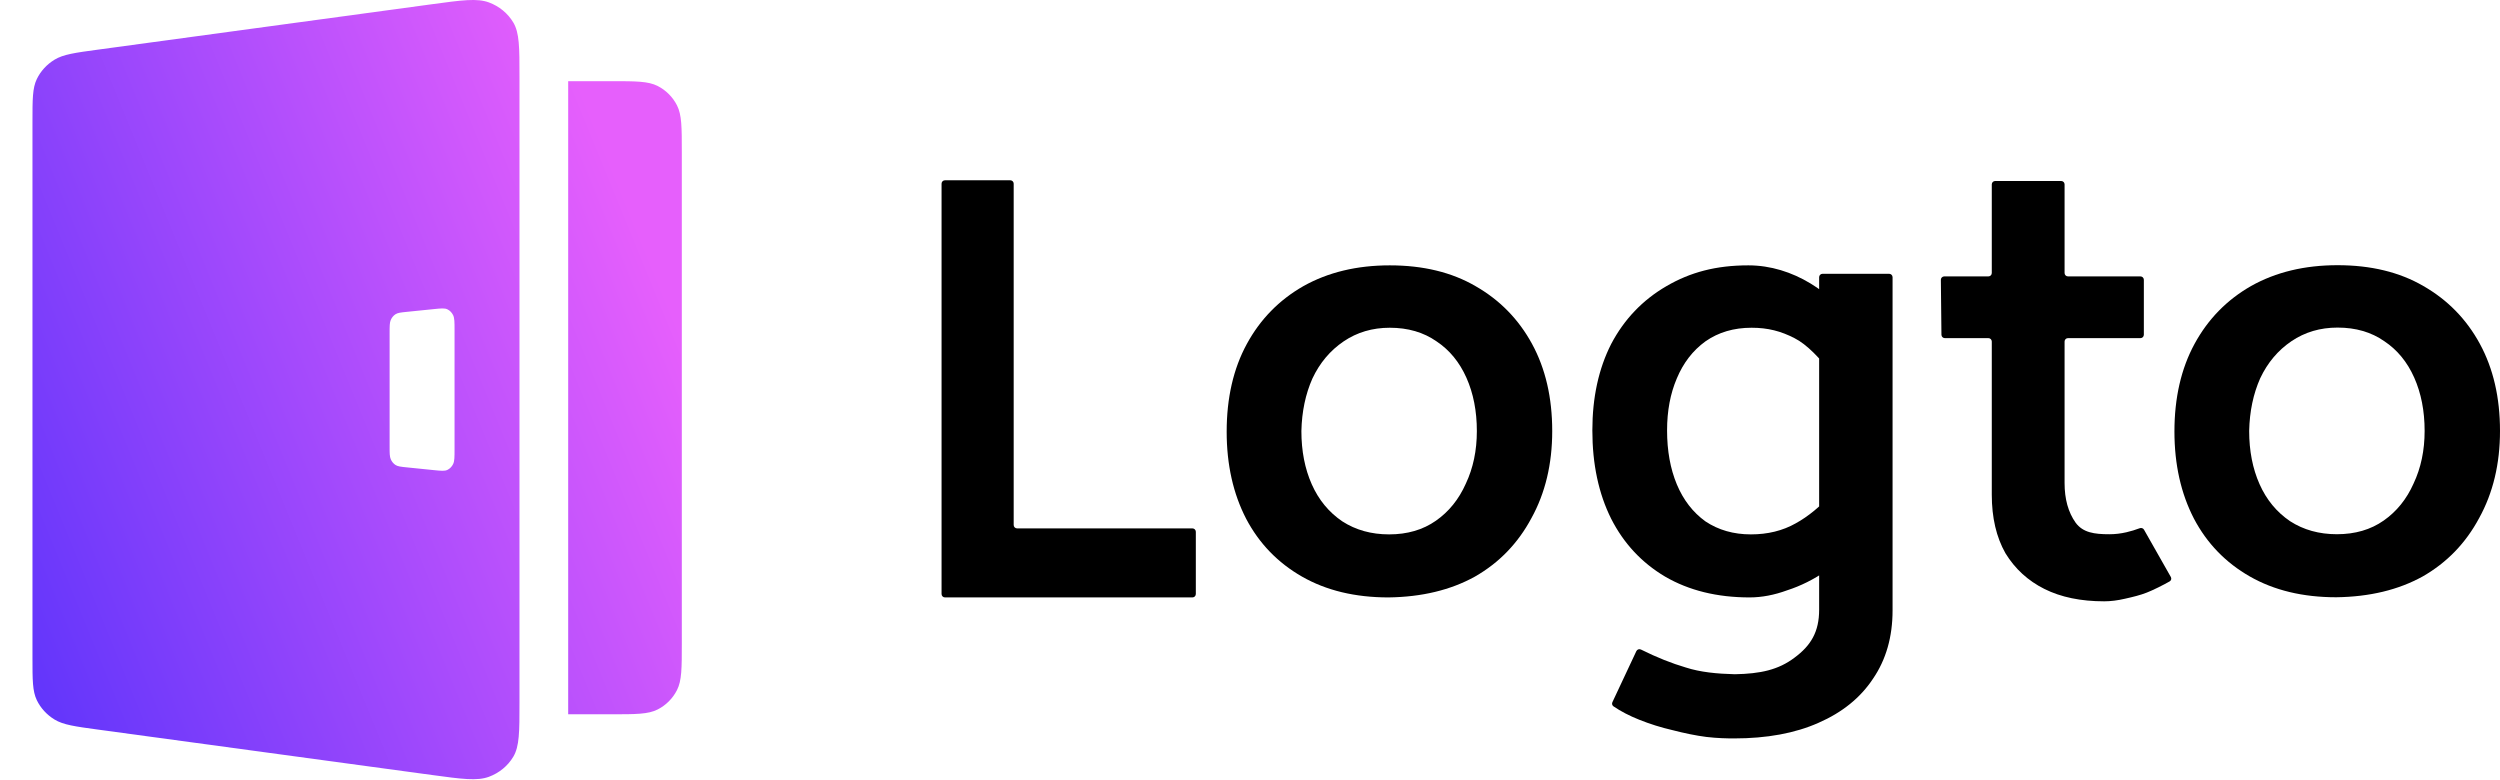
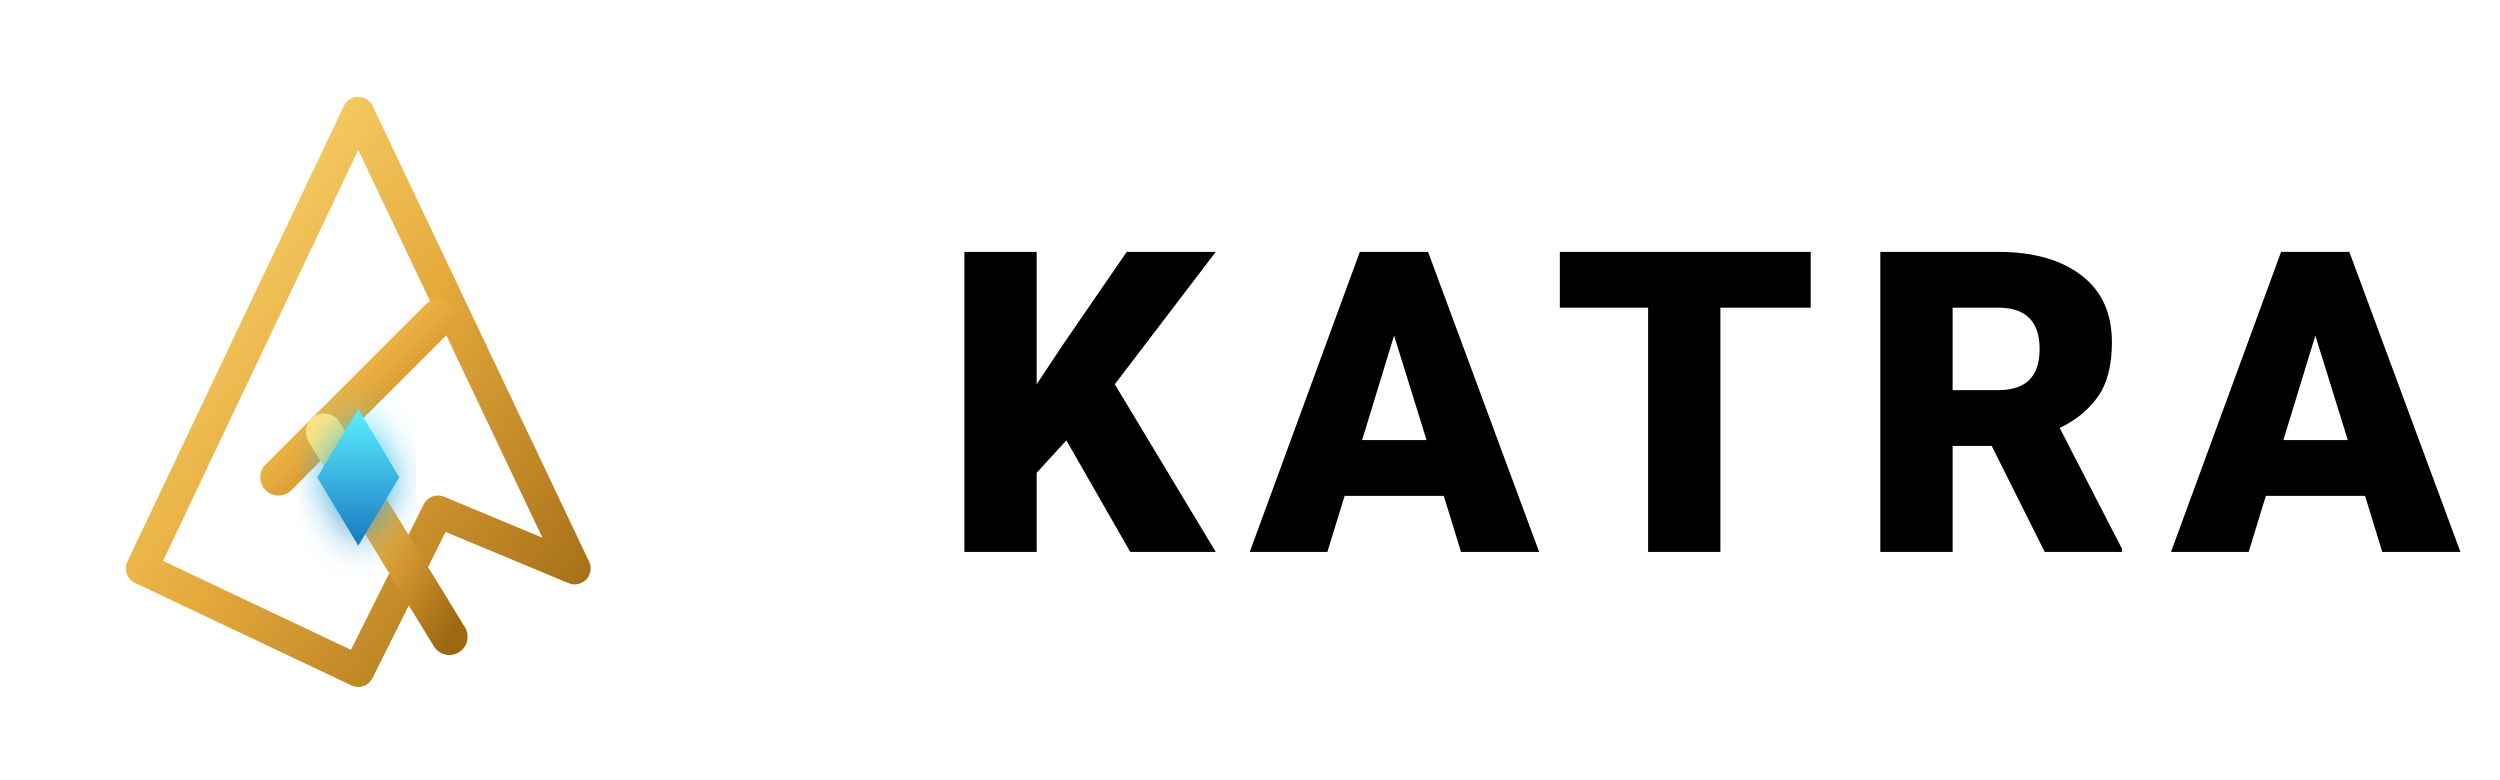
<svg xmlns="http://www.w3.org/2000/svg" width="154" height="48" viewBox="0 0 154 48" fill="none">
-   <path fill-rule="evenodd" clip-rule="evenodd" d="M2 7.495C2 6.116 2 5.426 2.267 4.871C2.503 4.382 2.882 3.968 3.359 3.677C3.901 3.347 4.621 3.249 6.061 3.054L26.596 0.262C28.46 0.008 29.392 -0.119 30.116 0.149C30.752 0.384 31.282 0.82 31.618 1.383C32 2.025 32 2.918 32 4.703V43.297C32 45.082 32 45.975 31.618 46.617C31.282 47.18 30.752 47.616 30.116 47.851C29.392 48.118 28.46 47.992 26.596 47.738H26.596H26.596L6.061 44.946L6.061 44.946C4.621 44.751 3.901 44.653 3.359 44.323C2.882 44.032 2.503 43.618 2.267 43.129C2 42.574 2 41.884 2 40.505V7.495ZM24 20.508C24 20.088 24 19.878 24.07 19.712C24.133 19.566 24.232 19.444 24.357 19.361C24.498 19.267 24.685 19.248 25.058 19.21L26.731 19.04C27.171 18.995 27.391 18.973 27.561 19.055C27.71 19.127 27.834 19.253 27.912 19.413C28 19.595 28 19.843 28 20.338V27.662C28 28.157 28 28.405 27.912 28.587C27.834 28.747 27.71 28.873 27.561 28.945C27.391 29.027 27.171 29.005 26.731 28.96L25.058 28.79C24.685 28.752 24.498 28.733 24.357 28.639C24.232 28.556 24.133 28.434 24.07 28.288C24 28.122 24 27.912 24 27.492V20.508ZM37.644 5H35V44H37.644C39.169 44 39.931 44 40.514 43.702C41.026 43.441 41.442 43.023 41.703 42.509C42 41.925 42 41.161 42 39.632V9.368C42 7.839 42 7.075 41.703 6.491C41.442 5.977 41.026 5.559 40.514 5.298C39.931 5 39.169 5 37.644 5Z" fill="url(#paint0_linear_1123_6803)" />
-   <path d="M85.53 36.801C83.475 36.801 81.7 36.374 80.206 35.52C78.712 34.666 77.564 33.478 76.763 31.957C75.963 30.409 75.563 28.622 75.563 26.593C75.563 24.512 75.976 22.71 76.804 21.189C77.631 19.668 78.792 18.481 80.286 17.627C81.807 16.773 83.582 16.346 85.61 16.346C87.665 16.346 89.426 16.773 90.894 17.627C92.388 18.481 93.549 19.668 94.376 21.189C95.204 22.71 95.617 24.498 95.617 26.553C95.617 28.581 95.19 30.369 94.336 31.917C93.509 33.465 92.348 34.666 90.854 35.52C89.359 36.347 87.585 36.774 85.53 36.801ZM85.57 32.918C86.691 32.918 87.651 32.638 88.452 32.077C89.253 31.517 89.866 30.756 90.293 29.796C90.747 28.835 90.974 27.754 90.974 26.553C90.974 25.326 90.76 24.232 90.333 23.271C89.906 22.31 89.293 21.563 88.492 21.029C87.691 20.469 86.731 20.189 85.61 20.189C84.543 20.189 83.595 20.469 82.768 21.029C81.941 21.59 81.3 22.35 80.847 23.311C80.419 24.272 80.193 25.352 80.166 26.553C80.166 27.781 80.379 28.875 80.806 29.836C81.233 30.796 81.861 31.557 82.688 32.117C83.515 32.651 84.476 32.918 85.57 32.918Z" fill="currentColor" />
-   <path d="M116.582 17.075C116.582 16.96 116.488 16.866 116.373 16.866H112.268C112.152 16.866 112.059 16.96 112.059 17.075V37.561C112.059 38.922 111.552 39.767 110.538 40.515C109.55 41.262 108.44 41.506 106.865 41.533C105.771 41.506 104.744 41.409 103.837 41.115C102.986 40.865 102.055 40.497 101.084 40.012C100.978 39.959 100.849 40.003 100.799 40.11L99.323 43.256C99.28 43.346 99.308 43.455 99.391 43.512C99.841 43.818 100.368 44.092 100.971 44.333C101.638 44.6 102.318 44.813 103.012 44.973C103.733 45.16 104.477 45.316 105.118 45.396C105.785 45.476 106.415 45.487 106.815 45.487C108.843 45.487 110.578 45.167 112.019 44.526C113.486 43.886 114.607 42.978 115.381 41.804C116.182 40.63 116.582 39.229 116.582 37.601V17.075ZM113.314 30.334C113.253 30.189 113.059 30.161 112.956 30.28C112.171 31.183 111.373 31.823 110.618 32.237C109.817 32.691 108.896 32.918 107.856 32.918C106.788 32.918 105.854 32.651 105.054 32.117C104.28 31.557 103.693 30.796 103.292 29.836C102.892 28.875 102.692 27.767 102.692 26.513C102.692 25.312 102.892 24.245 103.292 23.311C103.693 22.35 104.28 21.59 105.054 21.029C105.854 20.469 106.802 20.189 107.896 20.189C108.91 20.189 109.71 20.402 110.538 20.829C111.31 21.215 112.132 22.097 112.839 23.018C112.938 23.146 113.139 23.122 113.202 22.974L114.338 20.293C114.366 20.228 114.359 20.153 114.319 20.095C112.885 18.038 110.461 16.346 107.7 16.346C105.699 16.346 104.12 16.773 102.652 17.627C101.184 18.481 100.05 19.668 99.249 21.189C98.475 22.71 98.089 24.485 98.089 26.513C98.089 28.595 98.475 30.409 99.249 31.957C100.023 33.478 101.131 34.666 102.572 35.52C104.04 36.374 105.774 36.801 107.776 36.801C108.523 36.801 109.297 36.654 110.097 36.36C110.925 36.093 111.725 35.693 112.499 35.16C113.239 34.649 113.894 34.041 114.464 33.334C114.511 33.275 114.522 33.195 114.493 33.125L113.314 30.334Z" fill="currentColor" />
-   <path d="M132.061 17.235C132.061 17.12 131.968 17.026 131.852 17.026H127.386C127.271 17.026 127.178 16.933 127.178 16.818V11.358C127.178 11.242 127.084 11.149 126.969 11.149H122.903C122.788 11.149 122.694 11.242 122.694 11.358V16.818C122.694 16.933 122.601 17.026 122.486 17.026H119.766C119.65 17.026 119.556 17.121 119.557 17.237L119.593 20.622C119.594 20.737 119.687 20.829 119.801 20.829H122.486C122.601 20.829 122.694 20.923 122.694 21.038V30.476C122.694 31.89 122.975 33.091 123.535 34.079C124.122 35.039 124.923 35.773 125.937 36.28C126.951 36.787 128.178 37.041 129.619 37.041C130.02 37.041 130.447 36.987 130.9 36.881C131.381 36.774 131.845 36.662 132.245 36.502C132.602 36.367 133.299 36.018 133.654 35.812C133.748 35.758 133.777 35.638 133.724 35.543L132.072 32.631C132.02 32.539 131.907 32.5 131.808 32.538C131.541 32.64 131.265 32.723 130.98 32.789C130.633 32.869 130.286 32.909 129.94 32.909C129.006 32.909 128.312 32.811 127.858 32.197C127.404 31.557 127.178 30.743 127.178 29.756V21.038C127.178 20.923 127.271 20.829 127.386 20.829H131.852C131.968 20.829 132.061 20.736 132.061 20.62V17.235Z" fill="currentColor" />
-   <path d="M143.913 36.791C141.858 36.791 140.083 36.364 138.589 35.51C137.094 34.656 135.947 33.468 135.146 31.947C134.346 30.399 133.945 28.611 133.945 26.583C133.945 24.502 134.359 22.701 135.186 21.179C136.014 19.658 137.174 18.471 138.669 17.617C140.19 16.763 141.965 16.336 143.993 16.336C146.048 16.336 147.809 16.763 149.277 17.617C150.771 18.471 151.932 19.658 152.759 21.179C153.586 22.701 154 24.488 154 26.543C154 28.572 153.573 30.359 152.719 31.907C151.892 33.455 150.731 34.656 149.237 35.51C147.742 36.337 145.968 36.764 143.913 36.791ZM143.953 32.908C145.074 32.908 146.034 32.628 146.835 32.067C147.635 31.507 148.249 30.746 148.676 29.786C149.13 28.825 149.357 27.744 149.357 26.543C149.357 25.316 149.143 24.222 148.716 23.261C148.289 22.3 147.675 21.553 146.875 21.019C146.074 20.459 145.114 20.179 143.993 20.179C142.925 20.179 141.978 20.459 141.151 21.019C140.323 21.58 139.683 22.34 139.229 23.301C138.802 24.262 138.575 25.342 138.549 26.543C138.549 27.771 138.762 28.865 139.189 29.826C139.616 30.786 140.243 31.547 141.071 32.107C141.898 32.641 142.859 32.908 143.953 32.908Z" fill="currentColor" />
-   <path d="M73.663 32.758C73.663 32.642 73.57 32.549 73.455 32.549H62.652C62.537 32.549 62.443 32.456 62.443 32.34V11.314C62.443 11.198 62.35 11.105 62.234 11.105H58.209C58.093 11.105 58 11.198 58 11.314V36.592C58 36.707 58.093 36.801 58.209 36.801H73.455C73.57 36.801 73.663 36.707 73.663 36.592V32.758Z" fill="currentColor" />
  <defs>
-     <linearGradient id="paint0_linear_1123_6803" x1="-10.381" y1="33.195" x2="38.89" y2="13.054" gradientUnits="userSpaceOnUse">
-       <stop stop-color="#4B2EFB" />
-       <stop offset="1" stop-color="#E65FFC" />
+     <linearGradient id="katraGold" x1="0%" y1="0%" x2="100%" y2="100%">
+       <stop offset="0%" stop-color="#FFE27D" />
+       <stop offset="50%" stop-color="#E5A93C" />
+       <stop offset="100%" stop-color="#9E6812" />
    </linearGradient>
+     <linearGradient id="katraCore" x1="0%" y1="0%" x2="0%" y2="100%">
+       <stop offset="0%" stop-color="#5BF0FF" />
+       <stop offset="100%" stop-color="#1A78C2" />
+     </linearGradient>
+     <filter id="katraCoreGlow" x="-20%" y="-20%" width="140%" height="140%">
+       <feGaussianBlur stdDeviation="8" result="blur" />
+       <feComposite in="SourceGraphic" in2="blur" operator="over" />
+     </filter>
  </defs>
+   <g transform="translate(-13.02,-3.58) scale(0.14035)">
+     <g transform="translate(0,-10)">
+       <path d="M 250 85 L 345 285 L 285 260 L 250 330 L 155 285 Z" fill="none" stroke="url(#katraGold)" stroke-width="14" stroke-linejoin="round" stroke-linecap="round" />
+       <path d="M 215 175 L 215 315" stroke="url(#katraGold)" stroke-width="16" stroke-linecap="round" />
+       <path d="M 215 245 L 285 175" stroke="url(#katraGold)" stroke-width="16" stroke-linecap="round" />
+       <path d="M 235 225 L 290 315" stroke="url(#katraGold)" stroke-width="16" stroke-linecap="round" />
+       <polygon points="250,215 268,245 250,275 232,245" fill="url(#katraCore)" filter="url(#katraCoreGlow)" />
+     </g>
+   </g>
+   <text x="58" y="34" fill="currentColor" font-family="system-ui, -apple-system, BlinkMacSystemFont, 'Segoe UI', Roboto, 'Helvetica Neue', sans-serif" font-size="26" font-weight="800" letter-spacing="2.4">KATRA</text>
</svg>
